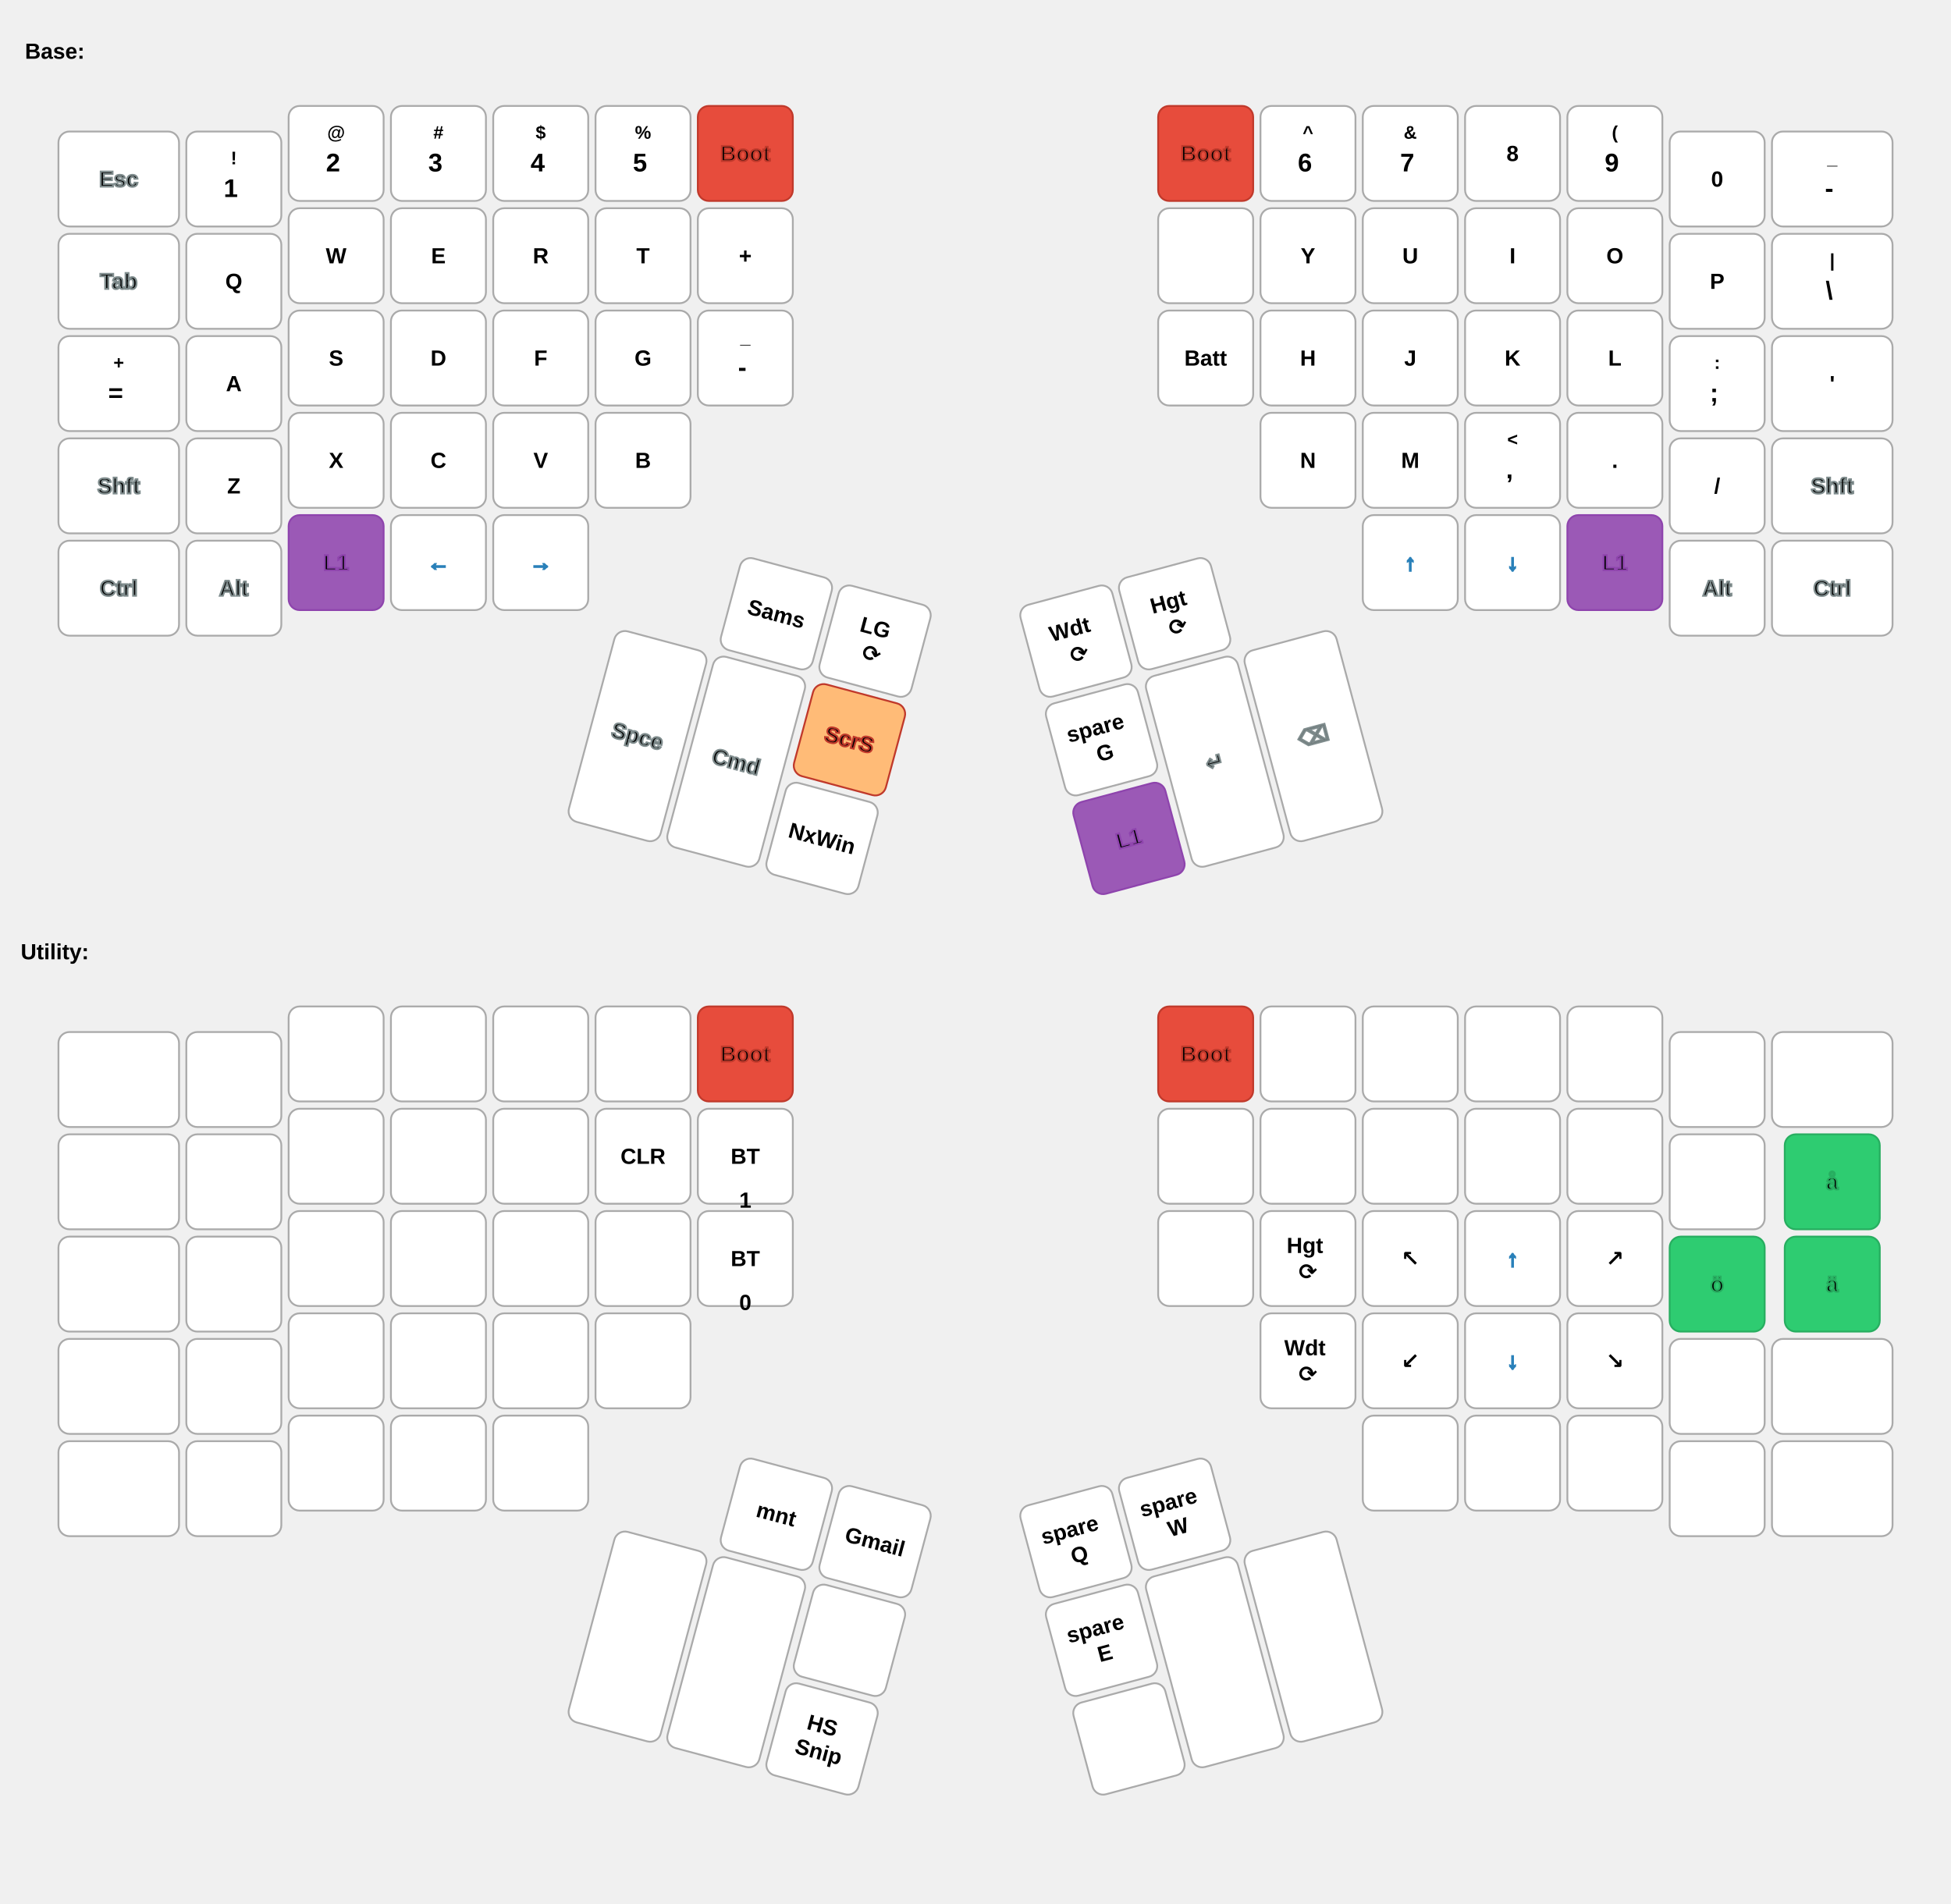
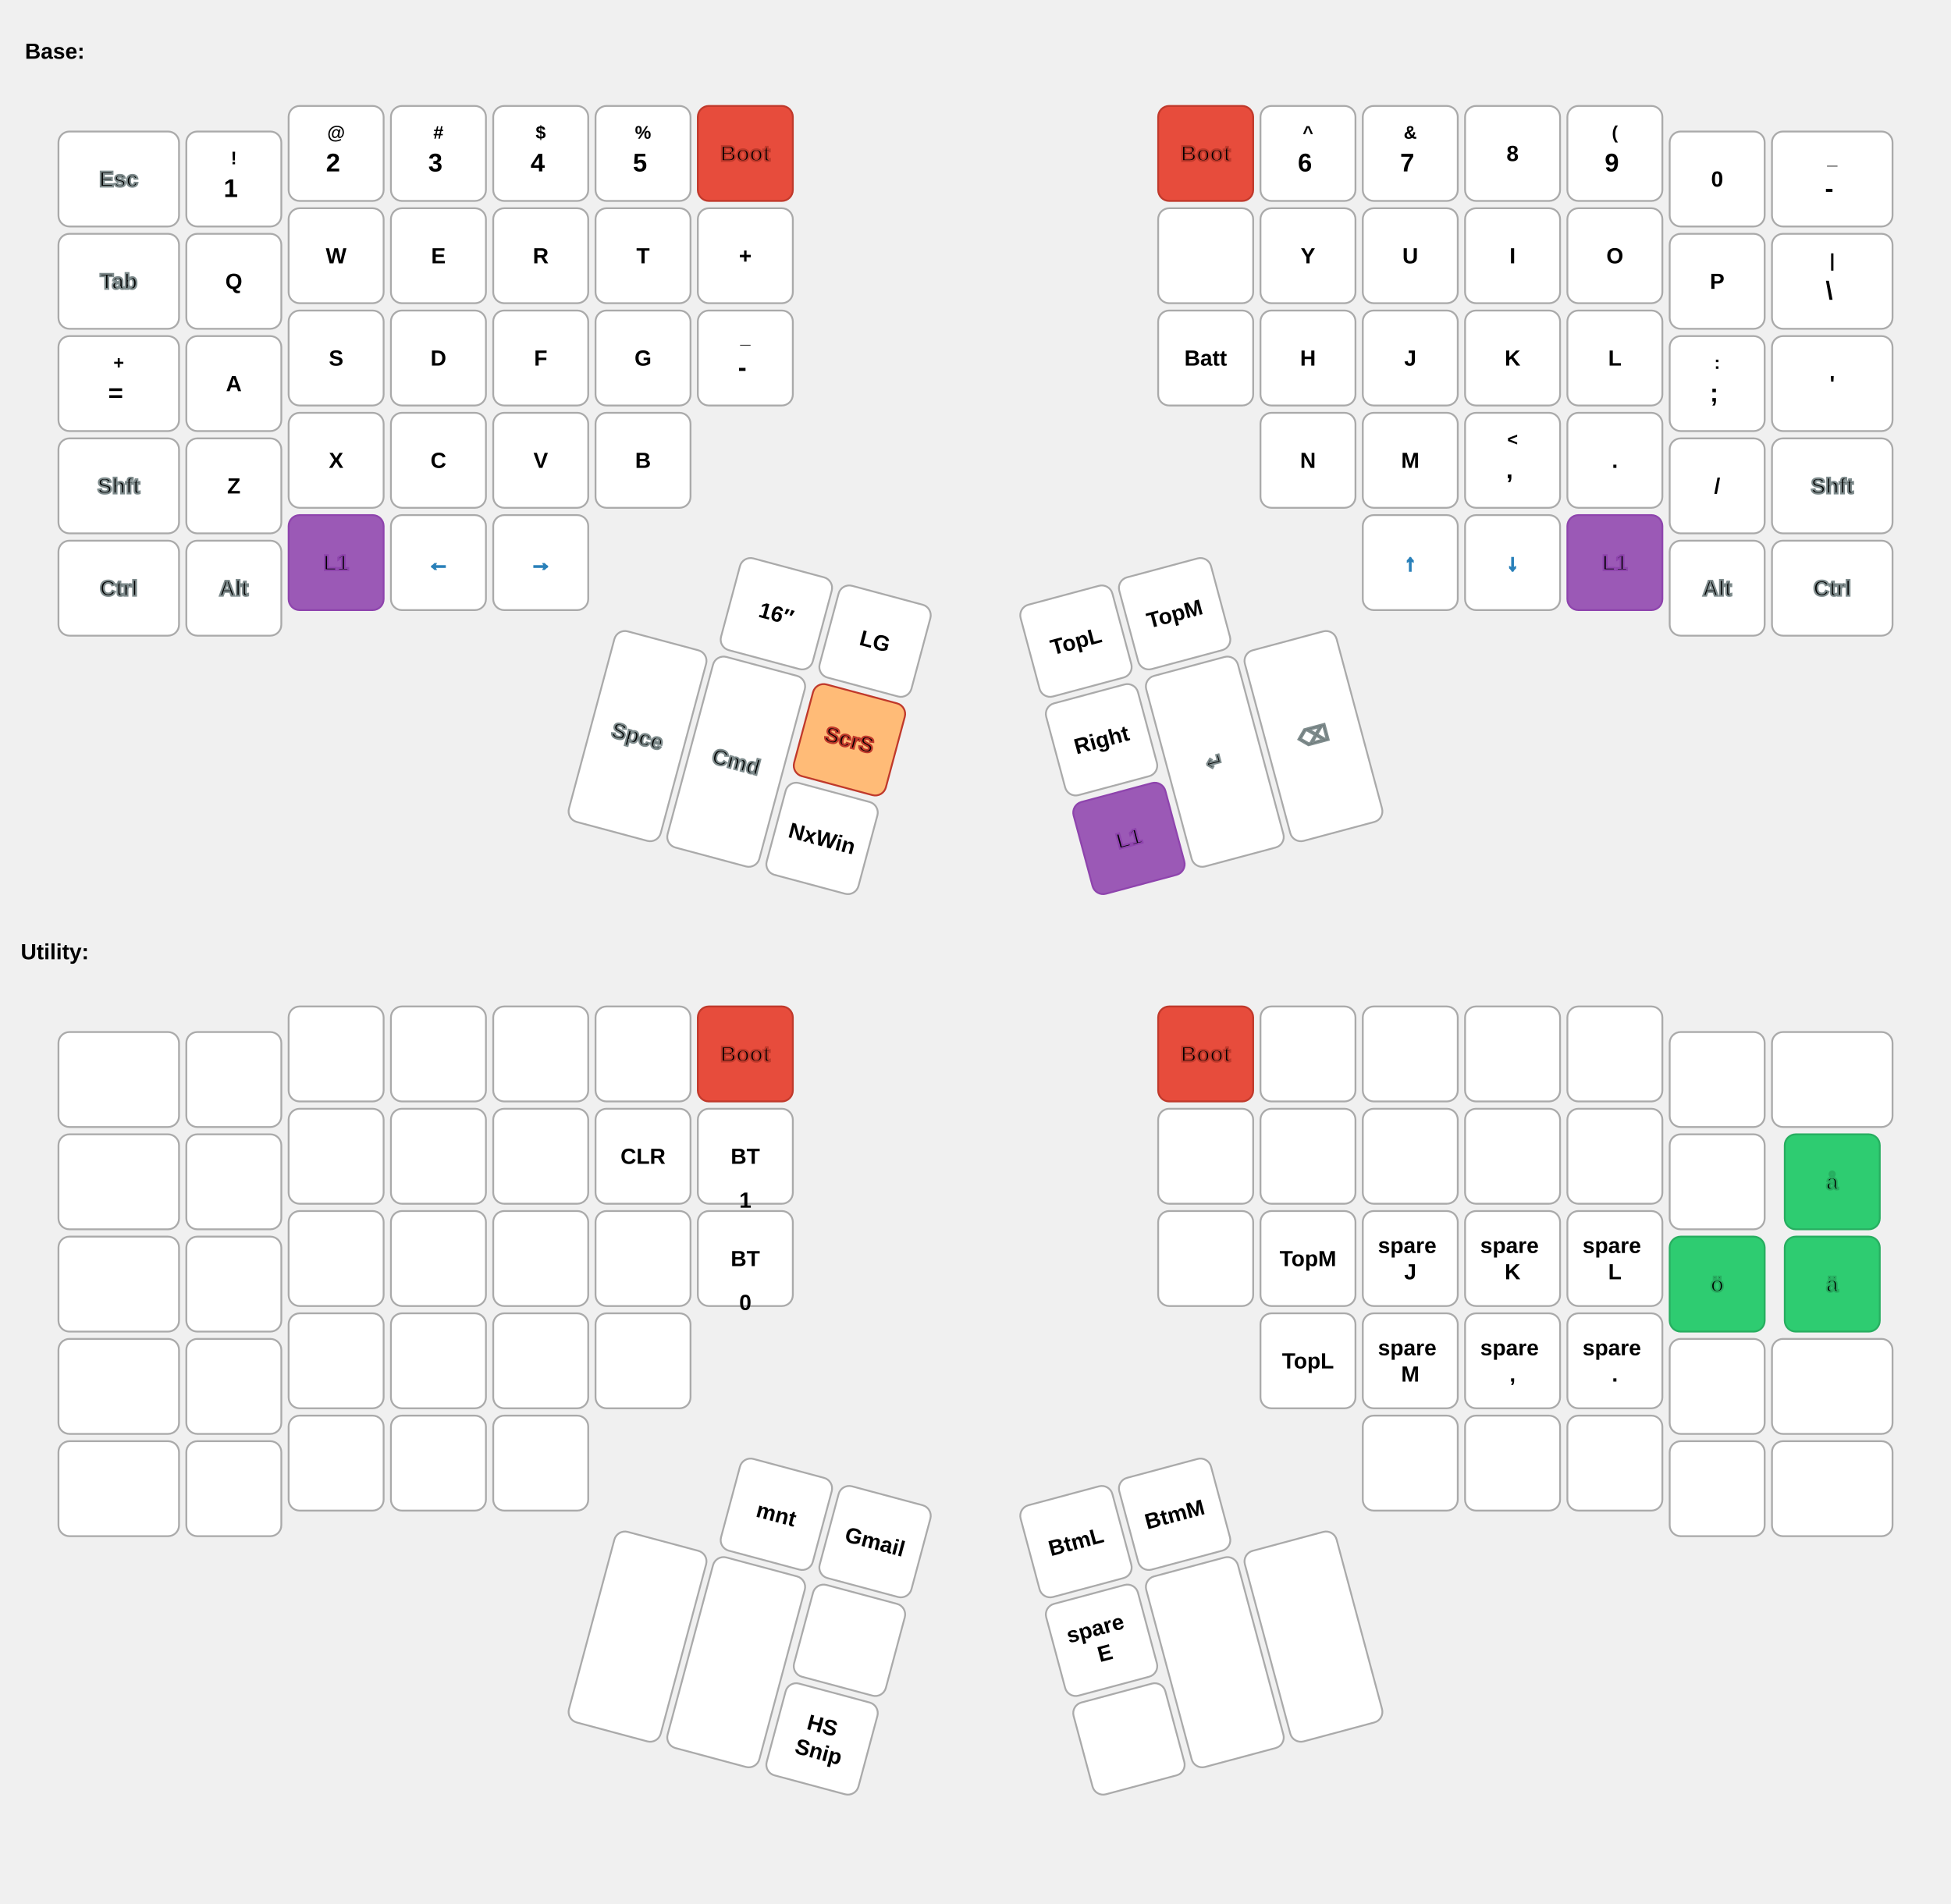
<svg xmlns="http://www.w3.org/2000/svg" width="1068" height="1042" viewBox="0 0 1068 1042" class="keymap">
  <style>/* Base key style */
.key {
  fill: #ffffff;
  stroke: #aaaaaa;
  stroke-width: 1;
}

/* Layer title styling */
.layer-label {
  font-weight: bold;
  font-size: 18px;
  fill: #333333;
  font-family: 'Arial', sans-serif;
}

/* Text styling */
text {
  font-family: 'Arial', sans-serif;
  fill: #000000;
  text-anchor: middle;
  dominant-baseline: central;
  font-weight: 700;
  stroke: none;
} 
/* App shortcuts */
.WhatsApp-key {
  fill: #25D366 !important;
  stroke: #1EA952 !important;
}

.WhatsApp-key rect, rect.WhatsApp-key {
  fill: #25D366 !important;
  stroke: #1EA952 !important;
}

.Spotify-key {
  fill: #1DB954 !important;
  stroke: #169D45 !important;
}

.Spotify-key rect, rect.Spotify-key {
  fill: #1DB954 !important;
  stroke: #169D45 !important;
}

.Chrome-key {
  fill: #4285F4 !important;
  stroke: #366AC1 !important;
}

.Chrome-key rect, rect.Chrome-key {
  fill: #4285F4 !important;
  stroke: #366AC1 !important;
}

.Cursor-key {
  fill: #9B59B6 !important;
  stroke: #8E44AD !important;
}

.Cursor-key rect, rect.Cursor-key {
  fill: #9B59B6 !important;
  stroke: #8E44AD !important;
}

.GitHub-key {
  fill: #1DB954 !important;
  stroke: #169D45 !important;
}

.GitHub-key rect, rect.GitHub-key {
  fill: #1DB954 !important;
  stroke: #169D45 !important;
}

.topLeft-key {
  fill: #33cc33 !important;
  stroke: #1EA952 !important;
}

.topLeft-key rect, rect.topLeft-key {
  fill: #33cc33 !important;
  stroke: #1EA952 !important;
}

.LeftScr-key {
  fill: #E67E22 !important;
  stroke: #D35400 !important;
}

.LeftScr-key rect, rect.LeftScr-key {
  fill: #E67E22 !important;
  stroke: #D35400 !important;
}

.RightScr-key {
  fill: #F39C12 !important;
  stroke: #E67E22 !important;
}

.RightScr-key rect, rect.RightScr-key {
  fill: #F39C12 !important;
  stroke: #E67E22 !important;
}

/* Currency symbols */
.euro-key {
  fill: #2980B9 !important;
  stroke: #2471A3 !important;
}

.euro-key rect, rect.euro-key {
  fill: #2980B9 !important;
  stroke: #2471A3 !important;
}

.pound-key {
  fill: #3498DB !important;
  stroke: #2980B9 !important;
}

.pound-key rect, rect.pound-key {
  fill: #3498DB !important;
  stroke: #2980B9 !important;
}

/* System keys */
.BOOT-key {
  fill: #E74C3C !important;
  stroke: #C0392B !important;
}

.BOOT-key rect, rect.BOOT-key {
  fill: #E74C3C !important;
  stroke: #C0392B !important;
}

.Fn1-key {
  fill: #9B59B6 !important;
  stroke: #8E44AD !important;
}

.Fn1-key rect, rect.Fn1-key {
  fill: #9B59B6 !important;
  stroke: #8E44AD !important;
}

.Fn2-key {
  fill: #8E44AD !important;
  stroke: #7D3C98 !important;
}

.Fn2-key rect, rect.Fn2-key {
  fill: #8E44AD !important;
  stroke: #7D3C98 !important;
}

/* Special characters */
.Email-key {
  fill: #16A085 !important;
  stroke: #0E6655 !important;
}

.Email-key rect, rect.Email-key {
  fill: #16A085 !important;
  stroke: #0E6655 !important;
}

.o-umlaut-key {
  fill: #2ECC71 !important;
  stroke: #27AE60 !important;
}

.o-umlaut-key rect, rect.o-umlaut-key {
  fill: #2ECC71 !important;
  stroke: #27AE60 !important;
}

.a-ring-key {
  fill: #2ECC71 !important;
  stroke: #27AE60 !important;
}

.a-ring-key rect, rect.a-ring-key {
  fill: #2ECC71 !important;
  stroke: #27AE60 !important;
}

.a-umlaut-key {
  fill: #2ECC71 !important;
  stroke: #27AE60 !important;
}

.a-umlaut-key rect, rect.a-umlaut-key {
  fill: #2ECC71 !important;
  stroke: #27AE60 !important;
}

/* Navigation keys */
.arrow-key {
  fill: #3498DB !important;
  stroke: #2980B9 !important;
}

.arrow-key rect, rect.arrow-key {
  fill: #3498DB !important;
  stroke: #2980B9 !important;
}

/* Screenshot */
.Screenshot-key {
  fill: #ffbb77 !important;
  stroke: #C0392B !important;
}

.Screenshot-key rect, rect.Screenshot-key {
  fill: #ffbb77 !important;
  stroke: #C0392B !important;
}

/* Modifiers */
.mod-key {
  fill: #95A5A6 !important;
  stroke: #7F8C8D !important;
}

.mod-key rect, rect.mod-key {
  fill: #95A5A6 !important;
  stroke: #7F8C8D !important;
}

/* Font adjustments to make text more solid */
text, tspan {
  font-family: 'Arial', sans-serif !important;
  font-weight: 700 !important;
  fill: #000000 !important;
  stroke: none !important;
  text-rendering: geometricPrecision !important;
}

/* Ensure all key text is black and bold */
.key text, .key tspan {
  fill: #000000 !important;
  font-weight: 700 !important;
}

/* Make text on colored keys more readable */
.WhatsApp-key text, .WhatsApp-key tspan,
.Spotify-key text, .Spotify-key tspan,
.Chrome-key text, .Chrome-key tspan,
.Cursor-key text, .Cursor-key tspan,
.GitHub-key text, .GitHub-key tspan,
.topLeft-key text, .topLeft-key tspan,
.LeftScr-key text, .LeftScr-key tspan,
.RightScr-key text, .RightScr-key tspan,
.euro-key text, .euro-key tspan,
.pound-key text, .pound-key tspan,
.BOOT-key text, .BOOT-key tspan,
.Fn1-key text, .Fn1-key tspan,
.Fn2-key text, .Fn2-key tspan,
.Email-key text, .Email-key tspan,
.o-umlaut-key text, .o-umlaut-key tspan,
.a-ring-key text, .a-ring-key tspan,
.arrow-key text, .arrow-key tspan,
.Screenshot-key text, .Screenshot-key tspan,
.mod-key text, .mod-key tspan {
  fill: #000000 !important;
  font-weight: 700 !important;
}

/* Shifted symbols styling */
.shifted {
  fill: #555555 !important;
  font-weight: 700 !important;
  font-size: 10px !important;
}

/* Position the shifted symbols above the main key label */
.key text.shifted {
  dominant-baseline: hanging !important;
}

/* Add CSS for dual-labeled keys */
.dual-label {
  position: relative;
  display: block;
}

.primary-label {
  font-size: 14px;
  font-weight: 700;
  text-anchor: middle;
  dominant-baseline: central;
  fill: #000000;
}

.shifted-label {
  font-size: 10px;
  font-weight: 700;
  text-anchor: middle;
  dominant-baseline: hanging;
  fill: #444444;
} </style>
  <g transform="translate(30, 0)" class="layer-Base">
    <text x="0" y="28" class="label" id="Base">Base:</text>
    <g transform="translate(0, 56)">
      <g transform="translate(35, 42)" class="key keypos-0">
        <rect rx="6" ry="6" x="-33" y="-26" width="66" height="52" class="key" />
        <text x="0" y="0" class="key tap">
          <tspan class="mod-key">Esc</tspan>
        </text>
      </g>
      <g transform="translate(98, 42)" class="key keypos-1">
        <rect rx="6" ry="6" x="-26" y="-26" width="52" height="52" class="key" />
        <text x="0" y="0" class="key tap">
          <tspan class="primary-label" y="5">1</tspan>
          <tspan class="shifted-label" x="0" y="-15">!</tspan>
        </text>
      </g>
      <g transform="translate(154, 28)" class="key keypos-2">
        <rect rx="6" ry="6" x="-26" y="-26" width="52" height="52" class="key" />
        <text x="0" y="0" class="key tap">
          <tspan class="primary-label" y="5">2</tspan>
          <tspan class="shifted-label" x="0" y="-15">@</tspan>
        </text>
      </g>
      <g transform="translate(210, 28)" class="key keypos-3">
        <rect rx="6" ry="6" x="-26" y="-26" width="52" height="52" class="key" />
        <text x="0" y="0" class="key tap">
          <tspan class="primary-label" y="5">3</tspan>
          <tspan class="shifted-label" x="0" y="-15">#</tspan>
        </text>
      </g>
      <g transform="translate(266, 28)" class="key keypos-4">
        <rect rx="6" ry="6" x="-26" y="-26" width="52" height="52" class="key" />
        <text x="0" y="0" class="key tap">
          <tspan class="primary-label" y="5">4</tspan>
          <tspan class="shifted-label" x="0" y="-15">$</tspan>
        </text>
      </g>
      <g transform="translate(322, 28)" class="key keypos-5">
        <rect rx="6" ry="6" x="-26" y="-26" width="52" height="52" class="key" />
        <text x="0" y="0" class="key tap">
          <tspan class="primary-label" y="5">5</tspan>
          <tspan class="shifted-label" x="0" y="-15">%</tspan>
        </text>
      </g>
      <g transform="translate(378, 28)" class="key keypos-6">
        <rect class="BOOT-key" x="-26" y="-26" width="52" height="52" rx="6" ry="6" />
        <text x="0" y="0" class="key tap">
          <tspan class="BOOT-key">Boot</tspan>
        </text>
      </g>
      <g transform="translate(630, 28)" class="key keypos-7">
        <rect class="BOOT-key" x="-26" y="-26" width="52" height="52" rx="6" ry="6" />
        <text x="0" y="0" class="key tap">
          <tspan class="BOOT-key">Boot</tspan>
        </text>
      </g>
      <g transform="translate(686, 28)" class="key keypos-8">
        <rect rx="6" ry="6" x="-26" y="-26" width="52" height="52" class="key" />
        <text x="0" y="0" class="key tap">
          <tspan class="primary-label" y="5">6</tspan>
          <tspan class="shifted-label" x="0" y="-15">^</tspan>
        </text>
      </g>
      <g transform="translate(742, 28)" class="key keypos-9">
        <rect rx="6" ry="6" x="-26" y="-26" width="52" height="52" class="key" />
        <text x="0" y="0" class="key tap">
          <tspan class="primary-label" y="5">7</tspan>
          <tspan class="shifted-label" x="0" y="-15">&amp;</tspan>
        </text>
      </g>
      <g transform="translate(798, 28)" class="key keypos-10">
        <rect rx="6" ry="6" x="-26" y="-26" width="52" height="52" class="key" />
        <text x="0" y="0" class="key tap">8</text>
      </g>
      <g transform="translate(854, 28)" class="key keypos-11">
        <rect rx="6" ry="6" x="-26" y="-26" width="52" height="52" class="key" />
        <text x="0" y="0" class="key tap">
          <tspan class="primary-label" y="5">9</tspan>
          <tspan class="shifted-label" x="0" y="-15">(</tspan>
        </text>
      </g>
      <g transform="translate(910, 42)" class="key keypos-12">
        <rect rx="6" ry="6" x="-26" y="-26" width="52" height="52" class="key" />
        <text x="0" y="0" class="key tap">0</text>
      </g>
      <g transform="translate(973, 42)" class="key keypos-13">
        <rect rx="6" ry="6" x="-33" y="-26" width="66" height="52" class="key" />
        <text x="0" y="0" class="key tap">
          <tspan class="primary-label" y="5">-</tspan>
          <tspan class="shifted-label" x="0" y="-15">_</tspan>
        </text>
      </g>
      <g transform="translate(35, 98)" class="key keypos-14">
        <rect rx="6" ry="6" x="-33" y="-26" width="66" height="52" class="key" />
        <text x="0" y="0" class="key tap">
          <tspan class="mod-key">Tab</tspan>
        </text>
      </g>
      <g transform="translate(98, 98)" class="key keypos-15">
        <rect rx="6" ry="6" x="-26" y="-26" width="52" height="52" class="key" />
        <text x="0" y="0" class="key tap">Q</text>
      </g>
      <g transform="translate(154, 84)" class="key keypos-16">
        <rect rx="6" ry="6" x="-26" y="-26" width="52" height="52" class="key" />
        <text x="0" y="0" class="key tap">W</text>
      </g>
      <g transform="translate(210, 84)" class="key keypos-17">
        <rect rx="6" ry="6" x="-26" y="-26" width="52" height="52" class="key" />
        <text x="0" y="0" class="key tap">E</text>
      </g>
      <g transform="translate(266, 84)" class="key keypos-18">
        <rect rx="6" ry="6" x="-26" y="-26" width="52" height="52" class="key" />
        <text x="0" y="0" class="key tap">R</text>
      </g>
      <g transform="translate(322, 84)" class="key keypos-19">
        <rect rx="6" ry="6" x="-26" y="-26" width="52" height="52" class="key" />
        <text x="0" y="0" class="key tap">T</text>
      </g>
      <g transform="translate(378, 84)" class="key keypos-20">
        <rect rx="6" ry="6" x="-26" y="-26" width="52" height="52" class="key" />
        <text x="0" y="0" class="key tap">+</text>
      </g>
      <g transform="translate(630, 84)" class="key keypos-21">
        <rect rx="6" ry="6" x="-26" y="-26" width="52" height="52" class="key" />
      </g>
      <g transform="translate(686, 84)" class="key keypos-22">
        <rect rx="6" ry="6" x="-26" y="-26" width="52" height="52" class="key" />
        <text x="0" y="0" class="key tap">Y</text>
      </g>
      <g transform="translate(742, 84)" class="key keypos-23">
        <rect rx="6" ry="6" x="-26" y="-26" width="52" height="52" class="key" />
        <text x="0" y="0" class="key tap">U</text>
      </g>
      <g transform="translate(798, 84)" class="key keypos-24">
        <rect rx="6" ry="6" x="-26" y="-26" width="52" height="52" class="key" />
        <text x="0" y="0" class="key tap">I</text>
      </g>
      <g transform="translate(854, 84)" class="key keypos-25">
        <rect rx="6" ry="6" x="-26" y="-26" width="52" height="52" class="key" />
        <text x="0" y="0" class="key tap">O</text>
      </g>
      <g transform="translate(910, 98)" class="key keypos-26">
        <rect rx="6" ry="6" x="-26" y="-26" width="52" height="52" class="key" />
        <text x="0" y="0" class="key tap">P</text>
      </g>
      <g transform="translate(973, 98)" class="key keypos-27">
        <rect rx="6" ry="6" x="-33" y="-26" width="66" height="52" class="key" />
        <text x="0" y="0" class="key tap">
          <tspan class="primary-label" y="5">\</tspan>
          <tspan class="shifted-label" x="0" y="-15">|</tspan>
        </text>
      </g>
      <g transform="translate(35, 154)" class="key keypos-28">
        <rect rx="6" ry="6" x="-33" y="-26" width="66" height="52" class="key" />
        <text x="0" y="0" class="key tap">
          <tspan class="primary-label" y="5">=</tspan>
          <tspan class="shifted-label" x="0" y="-15">+</tspan>
        </text>
      </g>
      <g transform="translate(98, 154)" class="key keypos-29">
        <rect rx="6" ry="6" x="-26" y="-26" width="52" height="52" class="key" />
        <text x="0" y="0" class="key tap">A</text>
      </g>
      <g transform="translate(154, 140)" class="key keypos-30">
        <rect rx="6" ry="6" x="-26" y="-26" width="52" height="52" class="key" />
        <text x="0" y="0" class="key tap">S</text>
      </g>
      <g transform="translate(210, 140)" class="key keypos-31">
        <rect rx="6" ry="6" x="-26" y="-26" width="52" height="52" class="key" />
        <text x="0" y="0" class="key tap">D</text>
      </g>
      <g transform="translate(266, 140)" class="key keypos-32">
        <rect rx="6" ry="6" x="-26" y="-26" width="52" height="52" class="key" />
        <text x="0" y="0" class="key tap">F</text>
      </g>
      <g transform="translate(322, 140)" class="key keypos-33">
        <rect rx="6" ry="6" x="-26" y="-26" width="52" height="52" class="key" />
        <text x="0" y="0" class="key tap">G</text>
      </g>
      <g transform="translate(378, 140)" class="key keypos-34">
        <rect rx="6" ry="6" x="-26" y="-26" width="52" height="52" class="key" />
        <text x="0" y="0" class="key tap">
          <tspan class="primary-label" y="5">-</tspan>
          <tspan class="shifted-label" x="0" y="-15">_</tspan>
        </text>
      </g>
      <g transform="translate(395, 280) rotate(15.0)" class="key keypos-35">
        <rect rx="6" ry="6" x="-26" y="-26" width="52" height="52" class="key" />
-         <text x="0" y="0" class="key tap">Sams</text>
+         <text x="0" y="0" class="key tap">16″</text>
      </g>
      <g transform="translate(449, 295) rotate(15.0)" class="key keypos-36">
        <rect rx="6" ry="6" x="-26" y="-26" width="52" height="52" class="key" />
-         <text x="0" y="0" class="key tap">
-           <tspan x="0" dy="-0.6em">LG</tspan>
-           <tspan x="0" dy="1.2em">⟳</tspan>
-         </text>
+         <text x="0" y="0" class="key tap">LG</text>
      </g>
      <g transform="translate(559, 295) rotate(-15.0)" class="key keypos-37">
        <rect rx="6" ry="6" x="-26" y="-26" width="52" height="52" class="key" />
-         <text x="0" y="0" class="key tap">
-           <tspan x="0" dy="-0.6em">Wdt</tspan>
-           <tspan x="0" dy="1.2em">⟳</tspan>
-         </text>
+         <text x="0" y="0" class="key tap">TopL</text>
      </g>
      <g transform="translate(613, 280) rotate(-15.0)" class="key keypos-38">
        <rect rx="6" ry="6" x="-26" y="-26" width="52" height="52" class="key" />
-         <text x="0" y="0" class="key tap">
-           <tspan x="0" dy="-0.6em">Hgt</tspan>
-           <tspan x="0" dy="1.2em">⟳</tspan>
-         </text>
+         <text x="0" y="0" class="key tap">TopM</text>
      </g>
      <g transform="translate(630, 140)" class="key keypos-39">
        <rect rx="6" ry="6" x="-26" y="-26" width="52" height="52" class="key" />
        <text x="0" y="0" class="key tap">Batt</text>
      </g>
      <g transform="translate(686, 140)" class="key keypos-40">
        <rect rx="6" ry="6" x="-26" y="-26" width="52" height="52" class="key" />
        <text x="0" y="0" class="key tap">H</text>
      </g>
      <g transform="translate(742, 140)" class="key keypos-41">
        <rect rx="6" ry="6" x="-26" y="-26" width="52" height="52" class="key" />
        <text x="0" y="0" class="key tap">J</text>
      </g>
      <g transform="translate(798, 140)" class="key keypos-42">
        <rect rx="6" ry="6" x="-26" y="-26" width="52" height="52" class="key" />
        <text x="0" y="0" class="key tap">K</text>
      </g>
      <g transform="translate(854, 140)" class="key keypos-43">
        <rect rx="6" ry="6" x="-26" y="-26" width="52" height="52" class="key" />
        <text x="0" y="0" class="key tap">L</text>
      </g>
      <g transform="translate(910, 154)" class="key keypos-44">
        <rect rx="6" ry="6" x="-26" y="-26" width="52" height="52" class="key" />
        <text x="0" y="0" class="key tap">
          <tspan class="primary-label" y="5">;</tspan>
          <tspan class="shifted-label" x="0" y="-15">:</tspan>
        </text>
      </g>
      <g transform="translate(973, 154)" class="key keypos-45">
        <rect rx="6" ry="6" x="-33" y="-26" width="66" height="52" class="key" />
        <text x="0" y="0" class="key tap">'</text>
      </g>
      <g transform="translate(35, 210)" class="key keypos-46">
        <rect rx="6" ry="6" x="-33" y="-26" width="66" height="52" class="key" />
        <text x="0" y="0" class="key tap">
          <tspan class="mod-key">Shft</tspan>
        </text>
      </g>
      <g transform="translate(98, 210)" class="key keypos-47">
        <rect rx="6" ry="6" x="-26" y="-26" width="52" height="52" class="key" />
        <text x="0" y="0" class="key tap">Z</text>
      </g>
      <g transform="translate(154, 196)" class="key keypos-48">
        <rect rx="6" ry="6" x="-26" y="-26" width="52" height="52" class="key" />
        <text x="0" y="0" class="key tap">X</text>
      </g>
      <g transform="translate(210, 196)" class="key keypos-49">
        <rect rx="6" ry="6" x="-26" y="-26" width="52" height="52" class="key" />
        <text x="0" y="0" class="key tap">C</text>
      </g>
      <g transform="translate(266, 196)" class="key keypos-50">
        <rect rx="6" ry="6" x="-26" y="-26" width="52" height="52" class="key" />
        <text x="0" y="0" class="key tap">V</text>
      </g>
      <g transform="translate(322, 196)" class="key keypos-51">
        <rect rx="6" ry="6" x="-26" y="-26" width="52" height="52" class="key" />
        <text x="0" y="0" class="key tap">B</text>
      </g>
      <g transform="translate(435, 349) rotate(15.0)" class="key keypos-52">
        <rect class="Screenshot-key" x="-26" y="-26" width="52" height="52" rx="6" ry="6" />
        <text x="0" y="0" class="key tap">
          <tspan class="Screenshot-key">ScrS</tspan>
        </text>
      </g>
      <g transform="translate(573, 349) rotate(-15.0)" class="key keypos-53">
        <rect rx="6" ry="6" x="-26" y="-26" width="52" height="52" class="key" />
-         <text x="0" y="0" class="key tap">
-           <tspan x="0" dy="-0.6em">spare</tspan>
-           <tspan x="0" dy="1.2em">G</tspan>
-         </text>
+         <text x="0" y="0" class="key tap">Right</text>
      </g>
      <g transform="translate(686, 196)" class="key keypos-54">
        <rect rx="6" ry="6" x="-26" y="-26" width="52" height="52" class="key" />
        <text x="0" y="0" class="key tap">N</text>
      </g>
      <g transform="translate(742, 196)" class="key keypos-55">
        <rect rx="6" ry="6" x="-26" y="-26" width="52" height="52" class="key" />
        <text x="0" y="0" class="key tap">M</text>
      </g>
      <g transform="translate(798, 196)" class="key keypos-56">
        <rect rx="6" ry="6" x="-26" y="-26" width="52" height="52" class="key" />
        <text x="0" y="0" class="key tap">
          <tspan class="primary-label" y="5">,</tspan>
          <tspan class="shifted-label" x="0" y="-15">&lt;</tspan>
        </text>
      </g>
      <g transform="translate(854, 196)" class="key keypos-57">
        <rect rx="6" ry="6" x="-26" y="-26" width="52" height="52" class="key" />
        <text x="0" y="0" class="key tap">.</text>
      </g>
      <g transform="translate(910, 210)" class="key keypos-58">
        <rect rx="6" ry="6" x="-26" y="-26" width="52" height="52" class="key" />
        <text x="0" y="0" class="key tap">/</text>
      </g>
      <g transform="translate(973, 210)" class="key keypos-59">
        <rect rx="6" ry="6" x="-33" y="-26" width="66" height="52" class="key" />
        <text x="0" y="0" class="key tap">
          <tspan class="mod-key">Shft</tspan>
        </text>
      </g>
      <g transform="translate(35, 266)" class="key keypos-60">
        <rect rx="6" ry="6" x="-33" y="-26" width="66" height="52" class="key" />
        <text x="0" y="0" class="key tap">
          <tspan class="mod-key">Ctrl</tspan>
        </text>
      </g>
      <g transform="translate(98, 266)" class="key keypos-61">
        <rect rx="6" ry="6" x="-26" y="-26" width="52" height="52" class="key" />
        <text x="0" y="0" class="key tap">
          <tspan class="mod-key">Alt</tspan>
        </text>
      </g>
      <g transform="translate(154, 252)" class="key keypos-62">
        <rect class="Fn1-key" x="-26" y="-26" width="52" height="52" rx="6" ry="6" />
        <text x="0" y="0" class="key tap">
          <tspan class="Fn1-key">L1</tspan>
        </text>
      </g>
      <g transform="translate(210, 252)" class="key keypos-63">
        <rect rx="6" ry="6" x="-26" y="-26" width="52" height="52" class="key" />
        <text x="0" y="0" class="key tap">
          <tspan class="arrow-key">←</tspan>
        </text>
      </g>
      <g transform="translate(266, 252)" class="key keypos-64">
        <rect rx="6" ry="6" x="-26" y="-26" width="52" height="52" class="key" />
        <text x="0" y="0" class="key tap">
          <tspan class="arrow-key">→</tspan>
        </text>
      </g>
      <g transform="translate(319, 347) rotate(15.0)" class="key keypos-65">
        <rect rx="6" ry="6" x="-26" y="-54" width="52" height="108" class="key" />
        <text x="0" y="0" class="key tap">
          <tspan class="mod-key">Spce</tspan>
        </text>
      </g>
      <g transform="translate(373, 361) rotate(15.0)" class="key keypos-66">
        <rect rx="6" ry="6" x="-26" y="-54" width="52" height="108" class="key" />
        <text x="0" y="0" class="key tap">
          <tspan class="mod-key">Cmd</tspan>
        </text>
      </g>
      <g transform="translate(420, 403) rotate(15.0)" class="key keypos-67">
        <rect rx="6" ry="6" x="-26" y="-26" width="52" height="52" class="key" />
        <text x="0" y="0" class="key tap">NxWin</text>
      </g>
      <g transform="translate(588, 403) rotate(-15.0)" class="key keypos-68">
        <rect class="Fn1-key" x="-26" y="-26" width="52" height="52" rx="6" ry="6" />
        <text x="0" y="0" class="key tap">
          <tspan class="Fn1-key">L1</tspan>
        </text>
      </g>
      <g transform="translate(635, 361) rotate(-15.0)" class="key keypos-69">
        <rect rx="6" ry="6" x="-26" y="-54" width="52" height="108" class="key" />
        <text x="0" y="0" class="key tap">
          <tspan class="mod-key">↵</tspan>
        </text>
      </g>
      <g transform="translate(689, 347) rotate(-15.0)" class="key keypos-70">
        <rect rx="6" ry="6" x="-26" y="-54" width="52" height="108" class="key" />
        <text x="0" y="0" class="key tap">
          <tspan class="mod-key">⌫</tspan>
        </text>
      </g>
      <g transform="translate(742, 252)" class="key keypos-71">
        <rect rx="6" ry="6" x="-26" y="-26" width="52" height="52" class="key" />
        <text x="0" y="0" class="key tap">
          <tspan class="arrow-key">↑</tspan>
        </text>
      </g>
      <g transform="translate(798, 252)" class="key keypos-72">
        <rect rx="6" ry="6" x="-26" y="-26" width="52" height="52" class="key" />
        <text x="0" y="0" class="key tap">
          <tspan class="arrow-key">↓</tspan>
        </text>
      </g>
      <g transform="translate(854, 252)" class="key keypos-73">
        <rect class="Fn1-key" x="-26" y="-26" width="52" height="52" rx="6" ry="6" />
        <text x="0" y="0" class="key tap">
          <tspan class="Fn1-key">L1</tspan>
        </text>
      </g>
      <g transform="translate(910, 266)" class="key keypos-74">
        <rect rx="6" ry="6" x="-26" y="-26" width="52" height="52" class="key" />
        <text x="0" y="0" class="key tap">
          <tspan class="mod-key">Alt</tspan>
        </text>
      </g>
      <g transform="translate(973, 266)" class="key keypos-75">
        <rect rx="6" ry="6" x="-33" y="-26" width="66" height="52" class="key" />
        <text x="0" y="0" class="key tap">
          <tspan class="mod-key">Ctrl</tspan>
        </text>
      </g>
    </g>
  </g>
  <g transform="translate(30, 493)" class="layer-Utility">
    <text x="0" y="28" class="label" id="Utility">Utility:</text>
    <g transform="translate(0, 56)">
      <g transform="translate(35, 42)" class="key keypos-0">
        <rect rx="6" ry="6" x="-33" y="-26" width="66" height="52" class="key" />
      </g>
      <g transform="translate(98, 42)" class="key keypos-1">
        <rect rx="6" ry="6" x="-26" y="-26" width="52" height="52" class="key" />
      </g>
      <g transform="translate(154, 28)" class="key keypos-2">
        <rect rx="6" ry="6" x="-26" y="-26" width="52" height="52" class="key" />
      </g>
      <g transform="translate(210, 28)" class="key keypos-3">
        <rect rx="6" ry="6" x="-26" y="-26" width="52" height="52" class="key" />
      </g>
      <g transform="translate(266, 28)" class="key keypos-4">
        <rect rx="6" ry="6" x="-26" y="-26" width="52" height="52" class="key" />
      </g>
      <g transform="translate(322, 28)" class="key keypos-5">
        <rect rx="6" ry="6" x="-26" y="-26" width="52" height="52" class="key" />
      </g>
      <g transform="translate(378, 28)" class="key keypos-6">
        <rect class="BOOT-key" x="-26" y="-26" width="52" height="52" rx="6" ry="6" />
        <text x="0" y="0" class="key tap">
          <tspan class="BOOT-key">Boot</tspan>
        </text>
      </g>
      <g transform="translate(630, 28)" class="key keypos-7">
        <rect class="BOOT-key" x="-26" y="-26" width="52" height="52" rx="6" ry="6" />
        <text x="0" y="0" class="key tap">
          <tspan class="BOOT-key">Boot</tspan>
        </text>
      </g>
      <g transform="translate(686, 28)" class="key keypos-8">
        <rect rx="6" ry="6" x="-26" y="-26" width="52" height="52" class="key" />
      </g>
      <g transform="translate(742, 28)" class="key keypos-9">
        <rect rx="6" ry="6" x="-26" y="-26" width="52" height="52" class="key" />
      </g>
      <g transform="translate(798, 28)" class="key keypos-10">
        <rect rx="6" ry="6" x="-26" y="-26" width="52" height="52" class="key" />
      </g>
      <g transform="translate(854, 28)" class="key keypos-11">
        <rect rx="6" ry="6" x="-26" y="-26" width="52" height="52" class="key" />
      </g>
      <g transform="translate(910, 42)" class="key keypos-12">
        <rect rx="6" ry="6" x="-26" y="-26" width="52" height="52" class="key" />
      </g>
      <g transform="translate(973, 42)" class="key keypos-13">
        <rect rx="6" ry="6" x="-33" y="-26" width="66" height="52" class="key" />
      </g>
      <g transform="translate(35, 98)" class="key keypos-14">
        <rect rx="6" ry="6" x="-33" y="-26" width="66" height="52" class="key" />
      </g>
      <g transform="translate(98, 98)" class="key keypos-15">
        <rect rx="6" ry="6" x="-26" y="-26" width="52" height="52" class="key" />
      </g>
      <g transform="translate(154, 84)" class="key keypos-16">
        <rect rx="6" ry="6" x="-26" y="-26" width="52" height="52" class="key" />
      </g>
      <g transform="translate(210, 84)" class="key keypos-17">
        <rect rx="6" ry="6" x="-26" y="-26" width="52" height="52" class="key" />
      </g>
      <g transform="translate(266, 84)" class="key keypos-18">
        <rect rx="6" ry="6" x="-26" y="-26" width="52" height="52" class="key" />
      </g>
      <g transform="translate(322, 84)" class="key keypos-19">
        <rect rx="6" ry="6" x="-26" y="-26" width="52" height="52" class="key" />
        <text x="0" y="0" class="key tap">CLR</text>
      </g>
      <g transform="translate(378, 84)" class="key keypos-20">
        <rect rx="6" ry="6" x="-26" y="-26" width="52" height="52" class="key" />
        <text x="0" y="0" class="key tap">BT</text>
        <text x="0" y="24" class="key hold">1</text>
      </g>
      <g transform="translate(630, 84)" class="key keypos-21">
        <rect rx="6" ry="6" x="-26" y="-26" width="52" height="52" class="key" />
      </g>
      <g transform="translate(686, 84)" class="key keypos-22">
        <rect rx="6" ry="6" x="-26" y="-26" width="52" height="52" class="key" />
      </g>
      <g transform="translate(742, 84)" class="key keypos-23">
        <rect rx="6" ry="6" x="-26" y="-26" width="52" height="52" class="key" />
      </g>
      <g transform="translate(798, 84)" class="key keypos-24">
        <rect rx="6" ry="6" x="-26" y="-26" width="52" height="52" class="key" />
      </g>
      <g transform="translate(854, 84)" class="key keypos-25">
        <rect rx="6" ry="6" x="-26" y="-26" width="52" height="52" class="key" />
      </g>
      <g transform="translate(910, 98)" class="key keypos-26">
        <rect rx="6" ry="6" x="-26" y="-26" width="52" height="52" class="key" />
      </g>
      <g transform="translate(973, 98)" class="key keypos-27">
        <rect class="a-ring-key" x="-26" y="-26" width="52" height="52" rx="6" ry="6" />
        <text x="0" y="0" class="key tap">
          <tspan class="a-ring-key">å</tspan>
        </text>
      </g>
      <g transform="translate(35, 154)" class="key keypos-28">
        <rect rx="6" ry="6" x="-33" y="-26" width="66" height="52" class="key" />
      </g>
      <g transform="translate(98, 154)" class="key keypos-29">
        <rect rx="6" ry="6" x="-26" y="-26" width="52" height="52" class="key" />
      </g>
      <g transform="translate(154, 140)" class="key keypos-30">
        <rect rx="6" ry="6" x="-26" y="-26" width="52" height="52" class="key" />
      </g>
      <g transform="translate(210, 140)" class="key keypos-31">
        <rect rx="6" ry="6" x="-26" y="-26" width="52" height="52" class="key" />
      </g>
      <g transform="translate(266, 140)" class="key keypos-32">
        <rect rx="6" ry="6" x="-26" y="-26" width="52" height="52" class="key" />
      </g>
      <g transform="translate(322, 140)" class="key keypos-33">
        <rect rx="6" ry="6" x="-26" y="-26" width="52" height="52" class="key" />
      </g>
      <g transform="translate(378, 140)" class="key keypos-34">
        <rect rx="6" ry="6" x="-26" y="-26" width="52" height="52" class="key" />
        <text x="0" y="0" class="key tap">BT</text>
        <text x="0" y="24" class="key hold">0</text>
      </g>
      <g transform="translate(395, 280) rotate(15.0)" class="key keypos-35">
        <rect rx="6" ry="6" x="-26" y="-26" width="52" height="52" class="key" />
        <text x="0" y="0" class="key tap">mnt</text>
      </g>
      <g transform="translate(449, 295) rotate(15.0)" class="key keypos-36">
        <rect rx="6" ry="6" x="-26" y="-26" width="52" height="52" class="key" />
        <text x="0" y="0" class="key tap">Gmail</text>
      </g>
      <g transform="translate(559, 295) rotate(-15.0)" class="key keypos-37">
        <rect rx="6" ry="6" x="-26" y="-26" width="52" height="52" class="key" />
+         <text x="0" y="0" class="key tap">BtmL</text>
+       </g>
+       <g transform="translate(613, 280) rotate(-15.0)" class="key keypos-38">
+         <rect rx="6" ry="6" x="-26" y="-26" width="52" height="52" class="key" />
+         <text x="0" y="0" class="key tap">BtmM</text>
+       </g>
+       <g transform="translate(630, 140)" class="key keypos-39">
+         <rect rx="6" ry="6" x="-26" y="-26" width="52" height="52" class="key" />
+       </g>
+       <g transform="translate(686, 140)" class="key keypos-40">
+         <rect rx="6" ry="6" x="-26" y="-26" width="52" height="52" class="key" />
+         <text x="0" y="0" class="key tap">TopM</text>
+       </g>
+       <g transform="translate(742, 140)" class="key keypos-41">
+         <rect rx="6" ry="6" x="-26" y="-26" width="52" height="52" class="key" />
        <text x="0" y="0" class="key tap">
          <tspan x="0" dy="-0.6em">spare</tspan>
-           <tspan x="0" dy="1.2em">Q</tspan>
-         </text>
-       </g>
-       <g transform="translate(613, 280) rotate(-15.0)" class="key keypos-38">
+           <tspan x="0" dy="1.2em">J</tspan>
+         </text>
+       </g>
+       <g transform="translate(798, 140)" class="key keypos-42">
        <rect rx="6" ry="6" x="-26" y="-26" width="52" height="52" class="key" />
        <text x="0" y="0" class="key tap">
          <tspan x="0" dy="-0.6em">spare</tspan>
-           <tspan x="0" dy="1.2em">W</tspan>
-         </text>
-       </g>
-       <g transform="translate(630, 140)" class="key keypos-39">
-         <rect rx="6" ry="6" x="-26" y="-26" width="52" height="52" class="key" />
-       </g>
-       <g transform="translate(686, 140)" class="key keypos-40">
-         <rect rx="6" ry="6" x="-26" y="-26" width="52" height="52" class="key" />
-         <text x="0" y="0" class="key tap">
-           <tspan x="0" dy="-0.6em">Hgt</tspan>
-           <tspan x="0" dy="1.2em">⟳</tspan>
-         </text>
-       </g>
-       <g transform="translate(742, 140)" class="key keypos-41">
-         <rect rx="6" ry="6" x="-26" y="-26" width="52" height="52" class="key" />
-         <text x="0" y="0" class="key tap">↖</text>
-       </g>
-       <g transform="translate(798, 140)" class="key keypos-42">
-         <rect rx="6" ry="6" x="-26" y="-26" width="52" height="52" class="key" />
-         <text x="0" y="0" class="key tap">
-           <tspan class="arrow-key">↑</tspan>
+           <tspan x="0" dy="1.2em">K</tspan>
        </text>
      </g>
      <g transform="translate(854, 140)" class="key keypos-43">
        <rect rx="6" ry="6" x="-26" y="-26" width="52" height="52" class="key" />
-         <text x="0" y="0" class="key tap">↗</text>
+         <text x="0" y="0" class="key tap">
+           <tspan x="0" dy="-0.6em">spare</tspan>
+           <tspan x="0" dy="1.2em">L</tspan>
+         </text>
      </g>
      <g transform="translate(910, 154)" class="key keypos-44">
        <rect class="o-umlaut-key" x="-26" y="-26" width="52" height="52" rx="6" ry="6" />
        <text x="0" y="0" class="key tap">
          <tspan class="o-umlaut-key">ö</tspan>
        </text>
      </g>
      <g transform="translate(973, 154)" class="key keypos-45">
        <rect class="a-umlaut-key" x="-26" y="-26" width="52" height="52" rx="6" ry="6" />
        <text x="0" y="0" class="key tap">
          <tspan class="a-umlaut-key">ä</tspan>
        </text>
      </g>
      <g transform="translate(35, 210)" class="key keypos-46">
        <rect rx="6" ry="6" x="-33" y="-26" width="66" height="52" class="key" />
      </g>
      <g transform="translate(98, 210)" class="key keypos-47">
        <rect rx="6" ry="6" x="-26" y="-26" width="52" height="52" class="key" />
      </g>
      <g transform="translate(154, 196)" class="key keypos-48">
        <rect rx="6" ry="6" x="-26" y="-26" width="52" height="52" class="key" />
      </g>
      <g transform="translate(210, 196)" class="key keypos-49">
        <rect rx="6" ry="6" x="-26" y="-26" width="52" height="52" class="key" />
      </g>
      <g transform="translate(266, 196)" class="key keypos-50">
        <rect rx="6" ry="6" x="-26" y="-26" width="52" height="52" class="key" />
      </g>
      <g transform="translate(322, 196)" class="key keypos-51">
        <rect rx="6" ry="6" x="-26" y="-26" width="52" height="52" class="key" />
      </g>
      <g transform="translate(435, 349) rotate(15.0)" class="key keypos-52">
        <rect rx="6" ry="6" x="-26" y="-26" width="52" height="52" class="key" />
      </g>
      <g transform="translate(573, 349) rotate(-15.0)" class="key keypos-53">
        <rect rx="6" ry="6" x="-26" y="-26" width="52" height="52" class="key" />
        <text x="0" y="0" class="key tap">
          <tspan x="0" dy="-0.6em">spare</tspan>
          <tspan x="0" dy="1.2em">E</tspan>
        </text>
      </g>
      <g transform="translate(686, 196)" class="key keypos-54">
        <rect rx="6" ry="6" x="-26" y="-26" width="52" height="52" class="key" />
-         <text x="0" y="0" class="key tap">
-           <tspan x="0" dy="-0.6em">Wdt</tspan>
-           <tspan x="0" dy="1.2em">⟳</tspan>
-         </text>
+         <text x="0" y="0" class="key tap">TopL</text>
      </g>
      <g transform="translate(742, 196)" class="key keypos-55">
        <rect rx="6" ry="6" x="-26" y="-26" width="52" height="52" class="key" />
-         <text x="0" y="0" class="key tap">↙</text>
+         <text x="0" y="0" class="key tap">
+           <tspan x="0" dy="-0.6em">spare</tspan>
+           <tspan x="0" dy="1.2em">M</tspan>
+         </text>
      </g>
      <g transform="translate(798, 196)" class="key keypos-56">
        <rect rx="6" ry="6" x="-26" y="-26" width="52" height="52" class="key" />
        <text x="0" y="0" class="key tap">
-           <tspan class="arrow-key">↓</tspan>
+           <tspan x="0" dy="-0.6em">spare</tspan>
+           <tspan x="0" dy="1.2em">,</tspan>
        </text>
      </g>
      <g transform="translate(854, 196)" class="key keypos-57">
        <rect rx="6" ry="6" x="-26" y="-26" width="52" height="52" class="key" />
-         <text x="0" y="0" class="key tap">↘</text>
+         <text x="0" y="0" class="key tap">
+           <tspan x="0" dy="-0.6em">spare</tspan>
+           <tspan x="0" dy="1.2em">.</tspan>
+         </text>
      </g>
      <g transform="translate(910, 210)" class="key keypos-58">
        <rect rx="6" ry="6" x="-26" y="-26" width="52" height="52" class="key" />
      </g>
      <g transform="translate(973, 210)" class="key keypos-59">
        <rect rx="6" ry="6" x="-33" y="-26" width="66" height="52" class="key" />
      </g>
      <g transform="translate(35, 266)" class="key keypos-60">
        <rect rx="6" ry="6" x="-33" y="-26" width="66" height="52" class="key" />
      </g>
      <g transform="translate(98, 266)" class="key keypos-61">
        <rect rx="6" ry="6" x="-26" y="-26" width="52" height="52" class="key" />
      </g>
      <g transform="translate(154, 252)" class="key keypos-62">
        <rect rx="6" ry="6" x="-26" y="-26" width="52" height="52" class="key" />
      </g>
      <g transform="translate(210, 252)" class="key keypos-63">
        <rect rx="6" ry="6" x="-26" y="-26" width="52" height="52" class="key" />
      </g>
      <g transform="translate(266, 252)" class="key keypos-64">
        <rect rx="6" ry="6" x="-26" y="-26" width="52" height="52" class="key" />
      </g>
      <g transform="translate(319, 347) rotate(15.0)" class="key keypos-65">
        <rect rx="6" ry="6" x="-26" y="-54" width="52" height="108" class="key" />
      </g>
      <g transform="translate(373, 361) rotate(15.0)" class="key keypos-66">
        <rect rx="6" ry="6" x="-26" y="-54" width="52" height="108" class="key" />
      </g>
      <g transform="translate(420, 403) rotate(15.0)" class="key keypos-67">
        <rect rx="6" ry="6" x="-26" y="-26" width="52" height="52" class="key" />
        <text x="0" y="0" class="key tap">
          <tspan x="0" dy="-0.6em">HS</tspan>
          <tspan x="0" dy="1.2em">Snip</tspan>
        </text>
      </g>
      <g transform="translate(588, 403) rotate(-15.0)" class="key keypos-68">
        <rect rx="6" ry="6" x="-26" y="-26" width="52" height="52" class="key" />
      </g>
      <g transform="translate(635, 361) rotate(-15.0)" class="key keypos-69">
        <rect rx="6" ry="6" x="-26" y="-54" width="52" height="108" class="key" />
      </g>
      <g transform="translate(689, 347) rotate(-15.0)" class="key keypos-70">
        <rect rx="6" ry="6" x="-26" y="-54" width="52" height="108" class="key" />
      </g>
      <g transform="translate(742, 252)" class="key keypos-71">
        <rect rx="6" ry="6" x="-26" y="-26" width="52" height="52" class="key" />
      </g>
      <g transform="translate(798, 252)" class="key keypos-72">
        <rect rx="6" ry="6" x="-26" y="-26" width="52" height="52" class="key" />
      </g>
      <g transform="translate(854, 252)" class="key keypos-73">
        <rect rx="6" ry="6" x="-26" y="-26" width="52" height="52" class="key" />
      </g>
      <g transform="translate(910, 266)" class="key keypos-74">
        <rect rx="6" ry="6" x="-26" y="-26" width="52" height="52" class="key" />
      </g>
      <g transform="translate(973, 266)" class="key keypos-75">
        <rect rx="6" ry="6" x="-33" y="-26" width="66" height="52" class="key" />
      </g>
    </g>
  </g>
</svg>
